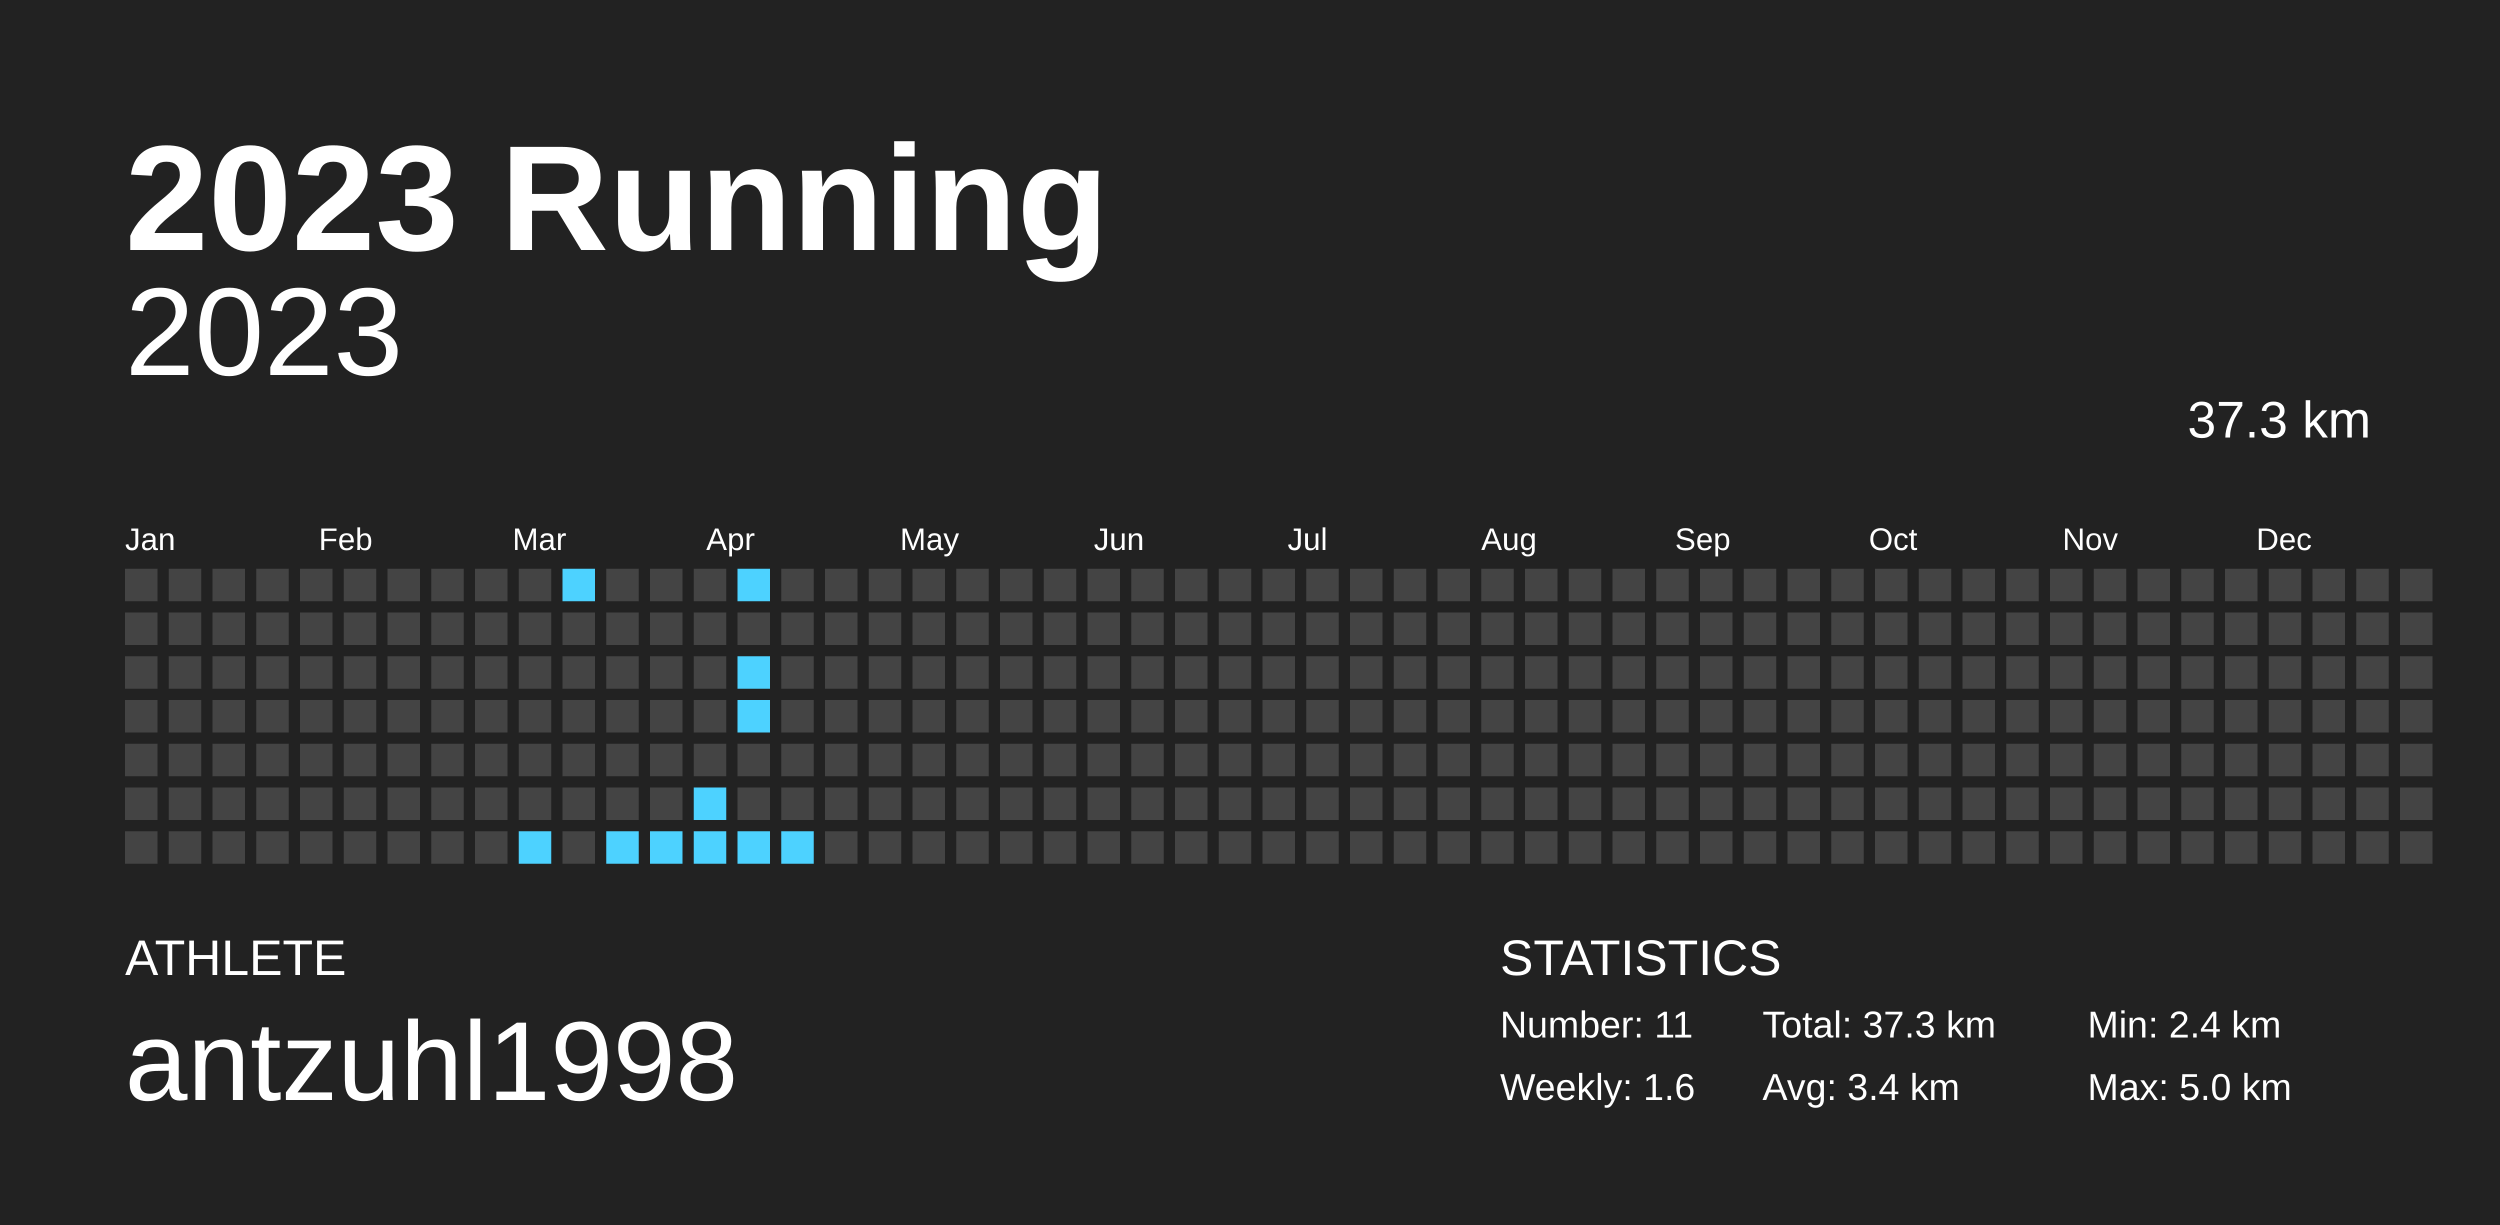
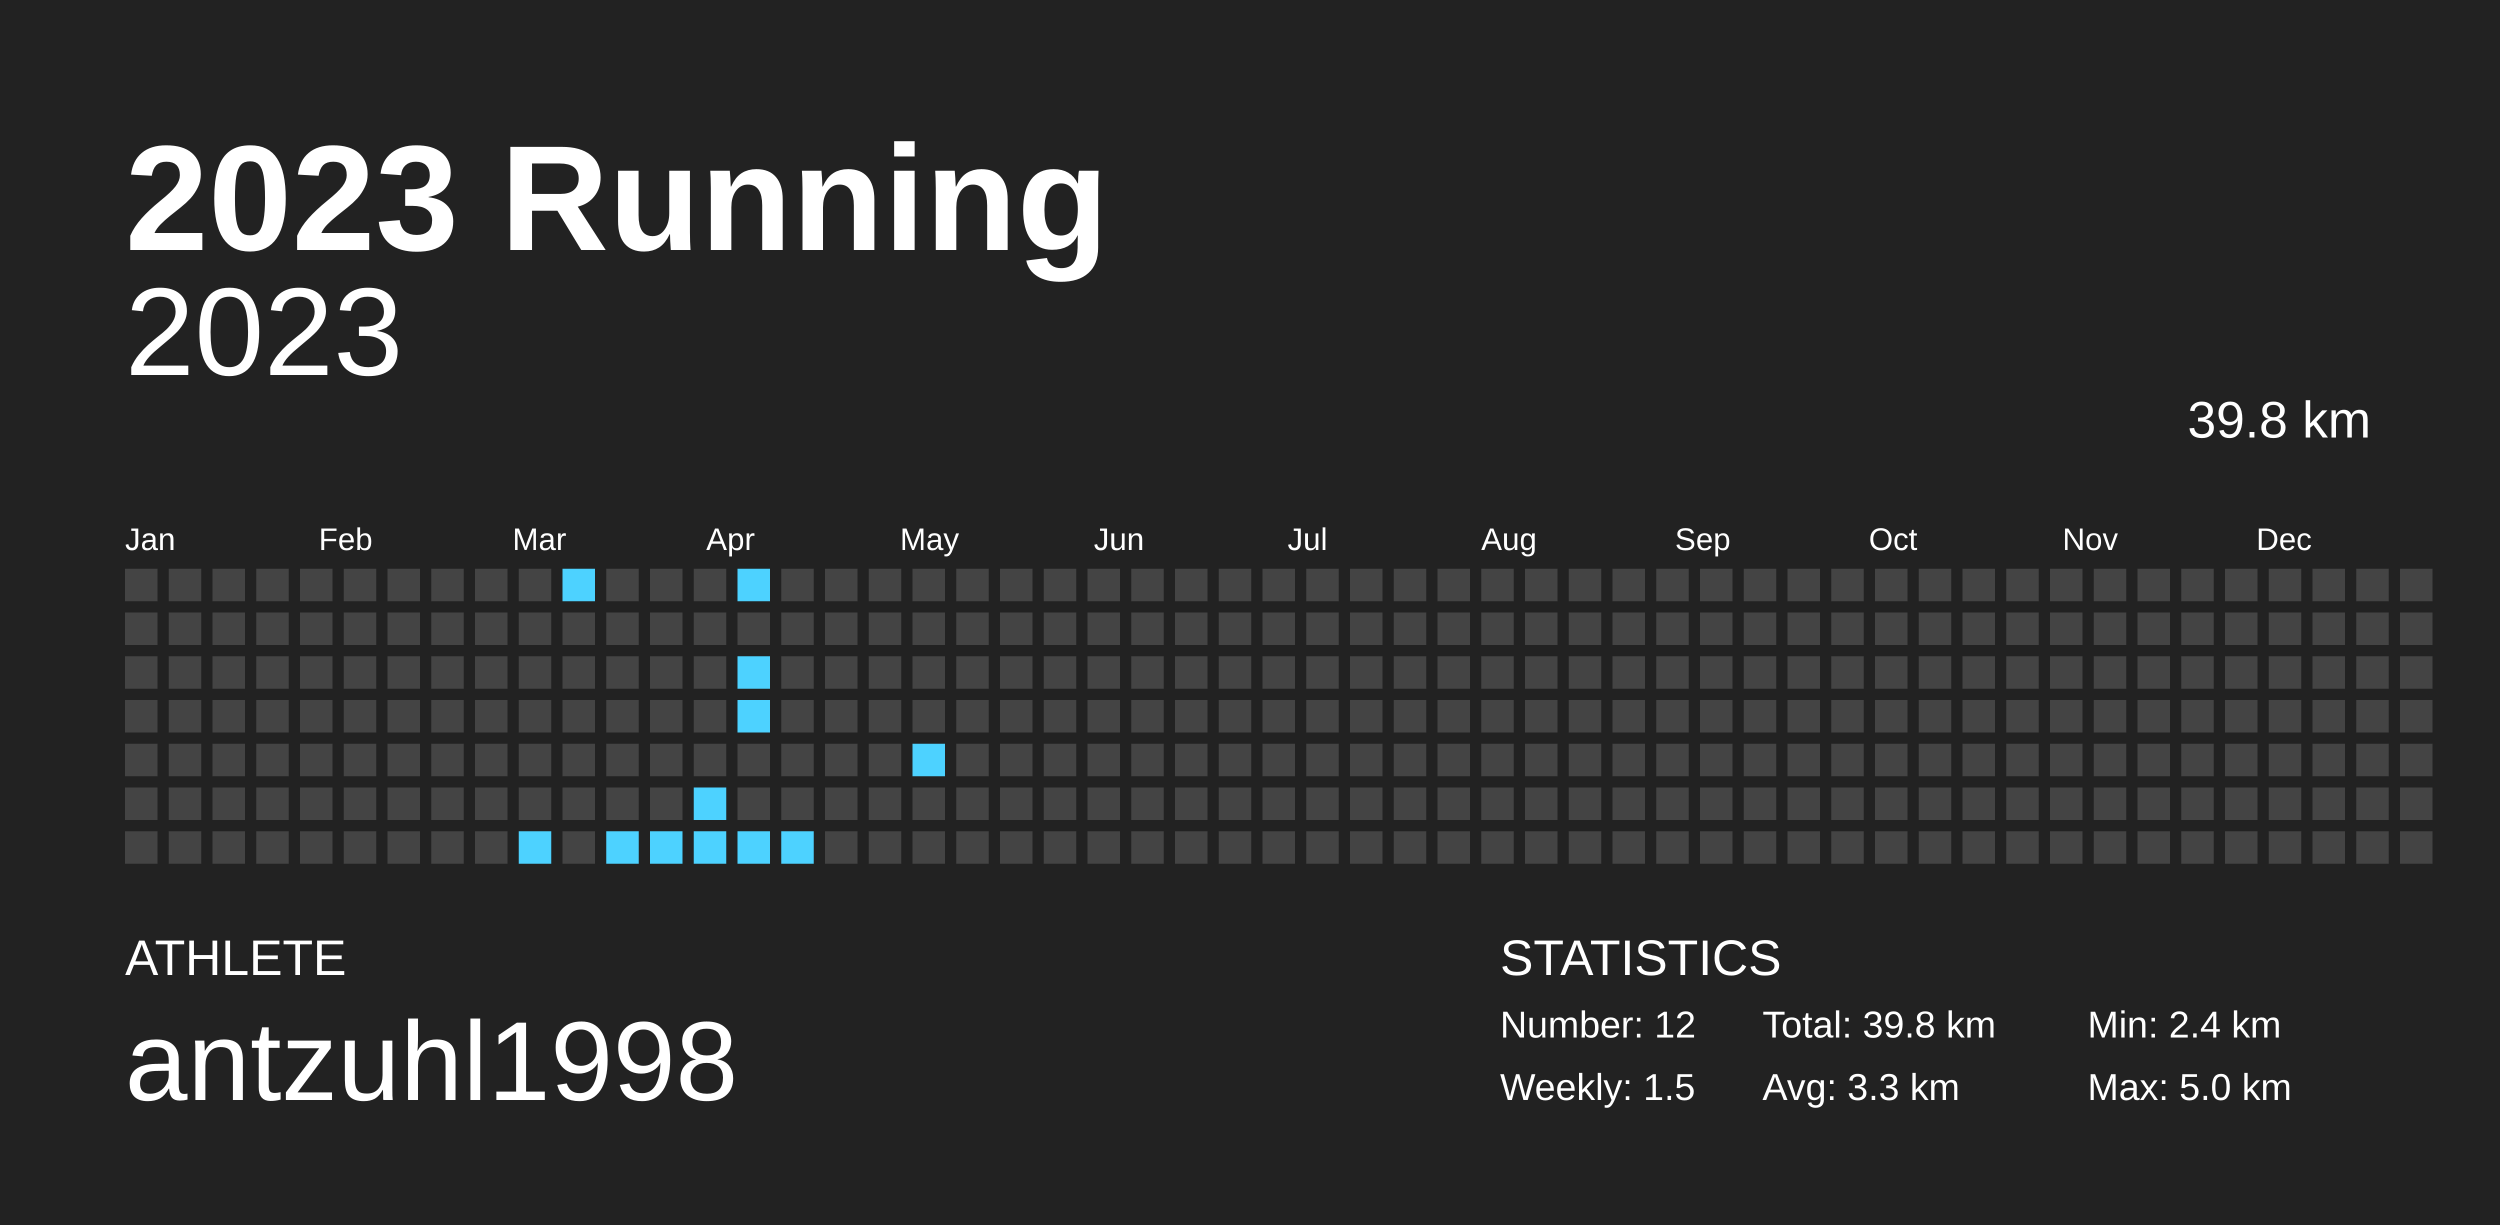
<svg xmlns="http://www.w3.org/2000/svg" baseProfile="full" height="98mm" version="1.1" viewBox="0,0,200,98" width="200mm">
  <defs />
  <rect fill="#222222" height="98" width="200" x="0" y="0" />
  <text fill="#FFFFFF" style="font-size:12px; font-family:Arial; font-weight:bold;" x="10" y="20">2023 Running</text>
  <text fill="#FFFFFF" style="font-size:4px; font-family:Arial" x="10" y="78">ATHLETE</text>
  <text fill="#FFFFFF" style="font-size:9px; font-family:Arial" x="10" y="88">antzuhl1998</text>
  <text fill="#FFFFFF" style="font-size:4px; font-family:Arial" x="120" y="78">STATISTICS</text>
-   <text fill="#FFFFFF" style="font-size:3px; font-family:Arial" x="120" y="83">Number: 11</text>
-   <text fill="#FFFFFF" style="font-size:3px; font-family:Arial" x="120" y="88">Weekly: 1.6</text>
-   <text fill="#FFFFFF" style="font-size:3px; font-family:Arial" x="141" y="83">Total: 37.3 km</text>
-   <text fill="#FFFFFF" style="font-size:3px; font-family:Arial" x="141" y="88">Avg: 3.4 km</text>
+   <text fill="#FFFFFF" style="font-size:3px; font-family:Arial" x="120" y="83">Number: 12</text>
+   <text fill="#FFFFFF" style="font-size:3px; font-family:Arial" x="120" y="88">Weekly: 1.5</text>
+   <text fill="#FFFFFF" style="font-size:3px; font-family:Arial" x="141" y="83">Total: 39.8 km</text>
+   <text fill="#FFFFFF" style="font-size:3px; font-family:Arial" x="141" y="88">Avg: 3.3 km</text>
  <text fill="#FFFFFF" style="font-size:3px; font-family:Arial" x="167" y="83">Min: 2.4 km</text>
  <text fill="#FFFFFF" style="font-size:3px; font-family:Arial" x="167" y="88">Max: 5.0 km</text>
  <text alignment-baseline="hanging" fill="#FFFFFF" style="font-size:10.0px; font-family:Arial;" x="10" y="30">2023</text>
-   <text alignment-baseline="hanging" fill="#FFFFFF" style="font-size:4.125px; font-family:Arial;" x="175" y="35">37.3 km</text>
+   <text alignment-baseline="hanging" fill="#FFFFFF" style="font-size:4.125px; font-family:Arial;" x="175" y="35">39.8 km</text>
  <text fill="#FFFFFF" style="font-size:2.5px; font-family:Arial" x="10.0" y="44">Jan</text>
  <text fill="#FFFFFF" style="font-size:2.5px; font-family:Arial" x="25.5" y="44">Feb</text>
  <text fill="#FFFFFF" style="font-size:2.5px; font-family:Arial" x="41.0" y="44">Mar</text>
  <text fill="#FFFFFF" style="font-size:2.5px; font-family:Arial" x="56.5" y="44">Apr</text>
  <text fill="#FFFFFF" style="font-size:2.5px; font-family:Arial" x="72.0" y="44">May</text>
  <text fill="#FFFFFF" style="font-size:2.5px; font-family:Arial" x="87.5" y="44">Jun</text>
  <text fill="#FFFFFF" style="font-size:2.5px; font-family:Arial" x="103.0" y="44">Jul</text>
  <text fill="#FFFFFF" style="font-size:2.5px; font-family:Arial" x="118.5" y="44">Aug</text>
  <text fill="#FFFFFF" style="font-size:2.5px; font-family:Arial" x="134.0" y="44">Sep</text>
  <text fill="#FFFFFF" style="font-size:2.5px; font-family:Arial" x="149.5" y="44">Oct</text>
  <text fill="#FFFFFF" style="font-size:2.5px; font-family:Arial" x="165.0" y="44">Nov</text>
  <text fill="#FFFFFF" style="font-size:2.5px; font-family:Arial" x="180.5" y="44">Dec</text>
  <rect fill="#444444" height="2.6" width="2.6" x="10.0" y="45.5" />
  <rect fill="#444444" height="2.6" width="2.6" x="10.0" y="49.0" />
  <rect fill="#444444" height="2.6" width="2.6" x="10.0" y="52.5" />
  <rect fill="#444444" height="2.6" width="2.6" x="10.0" y="56.0" />
  <rect fill="#444444" height="2.6" width="2.6" x="10.0" y="59.5" />
  <rect fill="#444444" height="2.6" width="2.6" x="10.0" y="63.0" />
  <rect fill="#444444" height="2.6" width="2.6" x="10.0" y="66.5" />
  <rect fill="#444444" height="2.6" width="2.6" x="13.5" y="45.5" />
  <rect fill="#444444" height="2.6" width="2.6" x="13.5" y="49.0" />
  <rect fill="#444444" height="2.6" width="2.6" x="13.5" y="52.5" />
  <rect fill="#444444" height="2.6" width="2.6" x="13.5" y="56.0" />
  <rect fill="#444444" height="2.6" width="2.6" x="13.5" y="59.5" />
  <rect fill="#444444" height="2.6" width="2.6" x="13.5" y="63.0" />
  <rect fill="#444444" height="2.6" width="2.6" x="13.5" y="66.5" />
  <rect fill="#444444" height="2.6" width="2.6" x="17.0" y="45.5" />
  <rect fill="#444444" height="2.6" width="2.6" x="17.0" y="49.0" />
  <rect fill="#444444" height="2.6" width="2.6" x="17.0" y="52.5" />
  <rect fill="#444444" height="2.6" width="2.6" x="17.0" y="56.0" />
  <rect fill="#444444" height="2.6" width="2.6" x="17.0" y="59.5" />
  <rect fill="#444444" height="2.6" width="2.6" x="17.0" y="63.0" />
  <rect fill="#444444" height="2.6" width="2.6" x="17.0" y="66.5" />
  <rect fill="#444444" height="2.6" width="2.6" x="20.5" y="45.5" />
  <rect fill="#444444" height="2.6" width="2.6" x="20.5" y="49.0" />
  <rect fill="#444444" height="2.6" width="2.6" x="20.5" y="52.5" />
  <rect fill="#444444" height="2.6" width="2.6" x="20.5" y="56.0" />
  <rect fill="#444444" height="2.6" width="2.6" x="20.5" y="59.5" />
  <rect fill="#444444" height="2.6" width="2.6" x="20.5" y="63.0" />
  <rect fill="#444444" height="2.6" width="2.6" x="20.5" y="66.5" />
  <rect fill="#444444" height="2.6" width="2.6" x="24.0" y="45.5" />
  <rect fill="#444444" height="2.6" width="2.6" x="24.0" y="49.0" />
  <rect fill="#444444" height="2.6" width="2.6" x="24.0" y="52.5" />
  <rect fill="#444444" height="2.6" width="2.6" x="24.0" y="56.0" />
  <rect fill="#444444" height="2.6" width="2.6" x="24.0" y="59.5" />
  <rect fill="#444444" height="2.6" width="2.6" x="24.0" y="63.0" />
  <rect fill="#444444" height="2.6" width="2.6" x="24.0" y="66.5" />
  <rect fill="#444444" height="2.6" width="2.6" x="27.5" y="45.5" />
  <rect fill="#444444" height="2.6" width="2.6" x="27.5" y="49.0" />
  <rect fill="#444444" height="2.6" width="2.6" x="27.5" y="52.5" />
  <rect fill="#444444" height="2.6" width="2.6" x="27.5" y="56.0" />
  <rect fill="#444444" height="2.6" width="2.6" x="27.5" y="59.5" />
  <rect fill="#444444" height="2.6" width="2.6" x="27.5" y="63.0" />
  <rect fill="#444444" height="2.6" width="2.6" x="27.5" y="66.5" />
  <rect fill="#444444" height="2.6" width="2.6" x="31.0" y="45.5" />
  <rect fill="#444444" height="2.6" width="2.6" x="31.0" y="49.0" />
  <rect fill="#444444" height="2.6" width="2.6" x="31.0" y="52.5" />
  <rect fill="#444444" height="2.6" width="2.6" x="31.0" y="56.0" />
  <rect fill="#444444" height="2.6" width="2.6" x="31.0" y="59.5" />
  <rect fill="#444444" height="2.6" width="2.6" x="31.0" y="63.0" />
  <rect fill="#444444" height="2.6" width="2.6" x="31.0" y="66.5" />
  <rect fill="#444444" height="2.6" width="2.6" x="34.5" y="45.5" />
  <rect fill="#444444" height="2.6" width="2.6" x="34.5" y="49.0" />
  <rect fill="#444444" height="2.6" width="2.6" x="34.5" y="52.5" />
  <rect fill="#444444" height="2.6" width="2.6" x="34.5" y="56.0" />
  <rect fill="#444444" height="2.6" width="2.6" x="34.5" y="59.5" />
  <rect fill="#444444" height="2.6" width="2.6" x="34.5" y="63.0" />
  <rect fill="#444444" height="2.6" width="2.6" x="34.5" y="66.5" />
  <rect fill="#444444" height="2.6" width="2.6" x="38.0" y="45.5" />
  <rect fill="#444444" height="2.6" width="2.6" x="38.0" y="49.0" />
  <rect fill="#444444" height="2.6" width="2.6" x="38.0" y="52.5" />
  <rect fill="#444444" height="2.6" width="2.6" x="38.0" y="56.0" />
  <rect fill="#444444" height="2.6" width="2.6" x="38.0" y="59.5" />
  <rect fill="#444444" height="2.6" width="2.6" x="38.0" y="63.0" />
  <rect fill="#444444" height="2.6" width="2.6" x="38.0" y="66.5" />
  <rect fill="#444444" height="2.6" width="2.6" x="41.5" y="45.5" />
  <rect fill="#444444" height="2.6" width="2.6" x="41.5" y="49.0" />
  <rect fill="#444444" height="2.6" width="2.6" x="41.5" y="52.5" />
  <rect fill="#444444" height="2.6" width="2.6" x="41.5" y="56.0" />
  <rect fill="#444444" height="2.6" width="2.6" x="41.5" y="59.5" />
  <rect fill="#444444" height="2.6" width="2.6" x="41.5" y="63.0" />
  <rect fill="#4dd2ff" height="2.6" width="2.6" x="41.5" y="66.5" />
  <rect fill="#4dd2ff" height="2.6" width="2.6" x="45.0" y="45.5" />
  <rect fill="#444444" height="2.6" width="2.6" x="45.0" y="49.0" />
  <rect fill="#444444" height="2.6" width="2.6" x="45.0" y="52.5" />
  <rect fill="#444444" height="2.6" width="2.6" x="45.0" y="56.0" />
  <rect fill="#444444" height="2.6" width="2.6" x="45.0" y="59.5" />
  <rect fill="#444444" height="2.6" width="2.6" x="45.0" y="63.0" />
  <rect fill="#444444" height="2.6" width="2.6" x="45.0" y="66.5" />
  <rect fill="#444444" height="2.6" width="2.6" x="48.5" y="45.5" />
  <rect fill="#444444" height="2.6" width="2.6" x="48.5" y="49.0" />
  <rect fill="#444444" height="2.6" width="2.6" x="48.5" y="52.5" />
  <rect fill="#444444" height="2.6" width="2.6" x="48.5" y="56.0" />
  <rect fill="#444444" height="2.6" width="2.6" x="48.5" y="59.5" />
  <rect fill="#444444" height="2.6" width="2.6" x="48.5" y="63.0" />
  <rect fill="#4dd2ff" height="2.6" width="2.6" x="48.5" y="66.5" />
  <rect fill="#444444" height="2.6" width="2.6" x="52.0" y="45.5" />
  <rect fill="#444444" height="2.6" width="2.6" x="52.0" y="49.0" />
  <rect fill="#444444" height="2.6" width="2.6" x="52.0" y="52.5" />
  <rect fill="#444444" height="2.6" width="2.6" x="52.0" y="56.0" />
  <rect fill="#444444" height="2.6" width="2.6" x="52.0" y="59.5" />
  <rect fill="#444444" height="2.6" width="2.6" x="52.0" y="63.0" />
  <rect fill="#4dd2ff" height="2.6" width="2.6" x="52.0" y="66.5" />
  <rect fill="#444444" height="2.6" width="2.6" x="55.5" y="45.5" />
  <rect fill="#444444" height="2.6" width="2.6" x="55.5" y="49.0" />
  <rect fill="#444444" height="2.6" width="2.6" x="55.5" y="52.5" />
  <rect fill="#444444" height="2.6" width="2.6" x="55.5" y="56.0" />
  <rect fill="#444444" height="2.6" width="2.6" x="55.5" y="59.5" />
  <rect fill="#4dd2ff" height="2.6" width="2.6" x="55.5" y="63.0" />
  <rect fill="#4dd2ff" height="2.6" width="2.6" x="55.5" y="66.5" />
  <rect fill="#4dd2ff" height="2.6" width="2.6" x="59.0" y="45.5" />
  <rect fill="#444444" height="2.6" width="2.6" x="59.0" y="49.0" />
  <rect fill="#4dd2ff" height="2.6" width="2.6" x="59.0" y="52.5" />
  <rect fill="#4dd2ff" height="2.6" width="2.6" x="59.0" y="56.0" />
  <rect fill="#444444" height="2.6" width="2.6" x="59.0" y="59.5" />
  <rect fill="#444444" height="2.6" width="2.6" x="59.0" y="63.0" />
  <rect fill="#4dd2ff" height="2.6" width="2.6" x="59.0" y="66.5" />
  <rect fill="#444444" height="2.6" width="2.6" x="62.5" y="45.5" />
  <rect fill="#444444" height="2.6" width="2.6" x="62.5" y="49.0" />
  <rect fill="#444444" height="2.6" width="2.6" x="62.5" y="52.5" />
  <rect fill="#444444" height="2.6" width="2.6" x="62.5" y="56.0" />
  <rect fill="#444444" height="2.6" width="2.6" x="62.5" y="59.5" />
  <rect fill="#444444" height="2.6" width="2.6" x="62.5" y="63.0" />
  <rect fill="#4dd2ff" height="2.6" width="2.6" x="62.5" y="66.5" />
  <rect fill="#444444" height="2.6" width="2.6" x="66.0" y="45.5" />
  <rect fill="#444444" height="2.6" width="2.6" x="66.0" y="49.0" />
  <rect fill="#444444" height="2.6" width="2.6" x="66.0" y="52.5" />
  <rect fill="#444444" height="2.6" width="2.6" x="66.0" y="56.0" />
  <rect fill="#444444" height="2.6" width="2.6" x="66.0" y="59.5" />
  <rect fill="#444444" height="2.6" width="2.6" x="66.0" y="63.0" />
  <rect fill="#444444" height="2.6" width="2.6" x="66.0" y="66.5" />
  <rect fill="#444444" height="2.6" width="2.6" x="69.5" y="45.5" />
  <rect fill="#444444" height="2.6" width="2.6" x="69.5" y="49.0" />
  <rect fill="#444444" height="2.6" width="2.6" x="69.5" y="52.5" />
  <rect fill="#444444" height="2.6" width="2.6" x="69.5" y="56.0" />
  <rect fill="#444444" height="2.6" width="2.6" x="69.5" y="59.5" />
  <rect fill="#444444" height="2.6" width="2.6" x="69.5" y="63.0" />
  <rect fill="#444444" height="2.6" width="2.6" x="69.5" y="66.5" />
  <rect fill="#444444" height="2.6" width="2.6" x="73.0" y="45.5" />
  <rect fill="#444444" height="2.6" width="2.6" x="73.0" y="49.0" />
  <rect fill="#444444" height="2.6" width="2.6" x="73.0" y="52.5" />
  <rect fill="#444444" height="2.6" width="2.6" x="73.0" y="56.0" />
-   <rect fill="#444444" height="2.6" width="2.6" x="73.0" y="59.5" />
+   <rect fill="#4dd2ff" height="2.6" width="2.6" x="73.0" y="59.5" />
  <rect fill="#444444" height="2.6" width="2.6" x="73.0" y="63.0" />
  <rect fill="#444444" height="2.6" width="2.6" x="73.0" y="66.5" />
  <rect fill="#444444" height="2.6" width="2.6" x="76.5" y="45.5" />
  <rect fill="#444444" height="2.6" width="2.6" x="76.5" y="49.0" />
  <rect fill="#444444" height="2.6" width="2.6" x="76.5" y="52.5" />
  <rect fill="#444444" height="2.6" width="2.6" x="76.5" y="56.0" />
  <rect fill="#444444" height="2.6" width="2.6" x="76.5" y="59.5" />
  <rect fill="#444444" height="2.6" width="2.6" x="76.5" y="63.0" />
  <rect fill="#444444" height="2.6" width="2.6" x="76.5" y="66.5" />
  <rect fill="#444444" height="2.6" width="2.6" x="80.0" y="45.5" />
  <rect fill="#444444" height="2.6" width="2.6" x="80.0" y="49.0" />
  <rect fill="#444444" height="2.6" width="2.6" x="80.0" y="52.5" />
  <rect fill="#444444" height="2.6" width="2.6" x="80.0" y="56.0" />
  <rect fill="#444444" height="2.6" width="2.6" x="80.0" y="59.5" />
  <rect fill="#444444" height="2.6" width="2.6" x="80.0" y="63.0" />
  <rect fill="#444444" height="2.6" width="2.6" x="80.0" y="66.5" />
  <rect fill="#444444" height="2.6" width="2.6" x="83.5" y="45.5" />
  <rect fill="#444444" height="2.6" width="2.6" x="83.5" y="49.0" />
  <rect fill="#444444" height="2.6" width="2.6" x="83.5" y="52.5" />
  <rect fill="#444444" height="2.6" width="2.6" x="83.5" y="56.0" />
  <rect fill="#444444" height="2.6" width="2.6" x="83.5" y="59.5" />
  <rect fill="#444444" height="2.6" width="2.6" x="83.5" y="63.0" />
  <rect fill="#444444" height="2.6" width="2.6" x="83.5" y="66.5" />
  <rect fill="#444444" height="2.6" width="2.6" x="87.0" y="45.5" />
  <rect fill="#444444" height="2.6" width="2.6" x="87.0" y="49.0" />
  <rect fill="#444444" height="2.6" width="2.6" x="87.0" y="52.5" />
  <rect fill="#444444" height="2.6" width="2.6" x="87.0" y="56.0" />
  <rect fill="#444444" height="2.6" width="2.6" x="87.0" y="59.5" />
  <rect fill="#444444" height="2.6" width="2.6" x="87.0" y="63.0" />
  <rect fill="#444444" height="2.6" width="2.6" x="87.0" y="66.5" />
  <rect fill="#444444" height="2.6" width="2.6" x="90.5" y="45.5" />
  <rect fill="#444444" height="2.6" width="2.6" x="90.5" y="49.0" />
  <rect fill="#444444" height="2.6" width="2.6" x="90.5" y="52.5" />
  <rect fill="#444444" height="2.6" width="2.6" x="90.5" y="56.0" />
  <rect fill="#444444" height="2.6" width="2.6" x="90.5" y="59.5" />
  <rect fill="#444444" height="2.6" width="2.6" x="90.5" y="63.0" />
  <rect fill="#444444" height="2.6" width="2.6" x="90.5" y="66.5" />
  <rect fill="#444444" height="2.6" width="2.6" x="94.0" y="45.5" />
  <rect fill="#444444" height="2.6" width="2.6" x="94.0" y="49.0" />
  <rect fill="#444444" height="2.6" width="2.6" x="94.0" y="52.5" />
  <rect fill="#444444" height="2.6" width="2.6" x="94.0" y="56.0" />
  <rect fill="#444444" height="2.6" width="2.6" x="94.0" y="59.5" />
  <rect fill="#444444" height="2.6" width="2.6" x="94.0" y="63.0" />
  <rect fill="#444444" height="2.6" width="2.6" x="94.0" y="66.5" />
  <rect fill="#444444" height="2.6" width="2.6" x="97.5" y="45.5" />
  <rect fill="#444444" height="2.6" width="2.6" x="97.5" y="49.0" />
  <rect fill="#444444" height="2.6" width="2.6" x="97.5" y="52.5" />
  <rect fill="#444444" height="2.6" width="2.6" x="97.5" y="56.0" />
  <rect fill="#444444" height="2.6" width="2.6" x="97.5" y="59.5" />
  <rect fill="#444444" height="2.6" width="2.6" x="97.5" y="63.0" />
  <rect fill="#444444" height="2.6" width="2.6" x="97.5" y="66.5" />
  <rect fill="#444444" height="2.6" width="2.6" x="101.0" y="45.5" />
  <rect fill="#444444" height="2.6" width="2.6" x="101.0" y="49.0" />
  <rect fill="#444444" height="2.6" width="2.6" x="101.0" y="52.5" />
  <rect fill="#444444" height="2.6" width="2.6" x="101.0" y="56.0" />
  <rect fill="#444444" height="2.6" width="2.6" x="101.0" y="59.5" />
  <rect fill="#444444" height="2.6" width="2.6" x="101.0" y="63.0" />
  <rect fill="#444444" height="2.6" width="2.6" x="101.0" y="66.5" />
  <rect fill="#444444" height="2.6" width="2.6" x="104.5" y="45.5" />
  <rect fill="#444444" height="2.6" width="2.6" x="104.5" y="49.0" />
  <rect fill="#444444" height="2.6" width="2.6" x="104.5" y="52.5" />
  <rect fill="#444444" height="2.6" width="2.6" x="104.5" y="56.0" />
  <rect fill="#444444" height="2.6" width="2.6" x="104.5" y="59.5" />
  <rect fill="#444444" height="2.6" width="2.6" x="104.5" y="63.0" />
  <rect fill="#444444" height="2.6" width="2.6" x="104.5" y="66.5" />
  <rect fill="#444444" height="2.6" width="2.6" x="108.0" y="45.5" />
  <rect fill="#444444" height="2.6" width="2.6" x="108.0" y="49.0" />
  <rect fill="#444444" height="2.6" width="2.6" x="108.0" y="52.5" />
  <rect fill="#444444" height="2.6" width="2.6" x="108.0" y="56.0" />
  <rect fill="#444444" height="2.6" width="2.6" x="108.0" y="59.5" />
  <rect fill="#444444" height="2.6" width="2.6" x="108.0" y="63.0" />
  <rect fill="#444444" height="2.6" width="2.6" x="108.0" y="66.5" />
  <rect fill="#444444" height="2.6" width="2.6" x="111.5" y="45.5" />
  <rect fill="#444444" height="2.6" width="2.6" x="111.5" y="49.0" />
  <rect fill="#444444" height="2.6" width="2.6" x="111.5" y="52.5" />
  <rect fill="#444444" height="2.6" width="2.6" x="111.5" y="56.0" />
  <rect fill="#444444" height="2.6" width="2.6" x="111.5" y="59.5" />
  <rect fill="#444444" height="2.6" width="2.6" x="111.5" y="63.0" />
  <rect fill="#444444" height="2.6" width="2.6" x="111.5" y="66.5" />
  <rect fill="#444444" height="2.6" width="2.6" x="115.0" y="45.5" />
  <rect fill="#444444" height="2.6" width="2.6" x="115.0" y="49.0" />
  <rect fill="#444444" height="2.6" width="2.6" x="115.0" y="52.5" />
  <rect fill="#444444" height="2.6" width="2.6" x="115.0" y="56.0" />
  <rect fill="#444444" height="2.6" width="2.6" x="115.0" y="59.5" />
  <rect fill="#444444" height="2.6" width="2.6" x="115.0" y="63.0" />
  <rect fill="#444444" height="2.6" width="2.6" x="115.0" y="66.5" />
  <rect fill="#444444" height="2.6" width="2.6" x="118.5" y="45.5" />
  <rect fill="#444444" height="2.6" width="2.6" x="118.5" y="49.0" />
  <rect fill="#444444" height="2.6" width="2.6" x="118.5" y="52.5" />
  <rect fill="#444444" height="2.6" width="2.6" x="118.5" y="56.0" />
  <rect fill="#444444" height="2.6" width="2.6" x="118.5" y="59.5" />
  <rect fill="#444444" height="2.6" width="2.6" x="118.5" y="63.0" />
  <rect fill="#444444" height="2.6" width="2.6" x="118.5" y="66.5" />
  <rect fill="#444444" height="2.6" width="2.6" x="122.0" y="45.5" />
  <rect fill="#444444" height="2.6" width="2.6" x="122.0" y="49.0" />
  <rect fill="#444444" height="2.6" width="2.6" x="122.0" y="52.5" />
  <rect fill="#444444" height="2.6" width="2.6" x="122.0" y="56.0" />
  <rect fill="#444444" height="2.6" width="2.6" x="122.0" y="59.5" />
  <rect fill="#444444" height="2.6" width="2.6" x="122.0" y="63.0" />
  <rect fill="#444444" height="2.6" width="2.6" x="122.0" y="66.5" />
  <rect fill="#444444" height="2.6" width="2.6" x="125.5" y="45.5" />
  <rect fill="#444444" height="2.6" width="2.6" x="125.5" y="49.0" />
  <rect fill="#444444" height="2.6" width="2.6" x="125.5" y="52.5" />
  <rect fill="#444444" height="2.6" width="2.6" x="125.5" y="56.0" />
  <rect fill="#444444" height="2.6" width="2.6" x="125.5" y="59.5" />
  <rect fill="#444444" height="2.6" width="2.6" x="125.5" y="63.0" />
  <rect fill="#444444" height="2.6" width="2.6" x="125.5" y="66.5" />
  <rect fill="#444444" height="2.6" width="2.6" x="129.0" y="45.5" />
  <rect fill="#444444" height="2.6" width="2.6" x="129.0" y="49.0" />
  <rect fill="#444444" height="2.6" width="2.6" x="129.0" y="52.5" />
  <rect fill="#444444" height="2.6" width="2.6" x="129.0" y="56.0" />
  <rect fill="#444444" height="2.6" width="2.6" x="129.0" y="59.5" />
  <rect fill="#444444" height="2.6" width="2.6" x="129.0" y="63.0" />
  <rect fill="#444444" height="2.6" width="2.6" x="129.0" y="66.5" />
  <rect fill="#444444" height="2.6" width="2.6" x="132.5" y="45.5" />
  <rect fill="#444444" height="2.6" width="2.6" x="132.5" y="49.0" />
  <rect fill="#444444" height="2.6" width="2.6" x="132.5" y="52.5" />
  <rect fill="#444444" height="2.6" width="2.6" x="132.5" y="56.0" />
  <rect fill="#444444" height="2.6" width="2.6" x="132.5" y="59.5" />
  <rect fill="#444444" height="2.6" width="2.6" x="132.5" y="63.0" />
  <rect fill="#444444" height="2.6" width="2.6" x="132.5" y="66.5" />
  <rect fill="#444444" height="2.6" width="2.6" x="136.0" y="45.5" />
  <rect fill="#444444" height="2.6" width="2.6" x="136.0" y="49.0" />
  <rect fill="#444444" height="2.6" width="2.6" x="136.0" y="52.5" />
  <rect fill="#444444" height="2.6" width="2.6" x="136.0" y="56.0" />
  <rect fill="#444444" height="2.6" width="2.6" x="136.0" y="59.5" />
  <rect fill="#444444" height="2.6" width="2.6" x="136.0" y="63.0" />
  <rect fill="#444444" height="2.6" width="2.6" x="136.0" y="66.5" />
  <rect fill="#444444" height="2.6" width="2.6" x="139.5" y="45.5" />
  <rect fill="#444444" height="2.6" width="2.6" x="139.5" y="49.0" />
  <rect fill="#444444" height="2.6" width="2.6" x="139.5" y="52.5" />
  <rect fill="#444444" height="2.6" width="2.6" x="139.5" y="56.0" />
  <rect fill="#444444" height="2.6" width="2.6" x="139.5" y="59.5" />
  <rect fill="#444444" height="2.6" width="2.6" x="139.5" y="63.0" />
  <rect fill="#444444" height="2.6" width="2.6" x="139.5" y="66.5" />
  <rect fill="#444444" height="2.6" width="2.6" x="143.0" y="45.5" />
  <rect fill="#444444" height="2.6" width="2.6" x="143.0" y="49.0" />
  <rect fill="#444444" height="2.6" width="2.6" x="143.0" y="52.5" />
  <rect fill="#444444" height="2.6" width="2.6" x="143.0" y="56.0" />
  <rect fill="#444444" height="2.6" width="2.6" x="143.0" y="59.5" />
  <rect fill="#444444" height="2.6" width="2.6" x="143.0" y="63.0" />
  <rect fill="#444444" height="2.6" width="2.6" x="143.0" y="66.5" />
  <rect fill="#444444" height="2.6" width="2.6" x="146.5" y="45.5" />
  <rect fill="#444444" height="2.6" width="2.6" x="146.5" y="49.0" />
  <rect fill="#444444" height="2.6" width="2.6" x="146.5" y="52.5" />
  <rect fill="#444444" height="2.6" width="2.6" x="146.5" y="56.0" />
  <rect fill="#444444" height="2.6" width="2.6" x="146.5" y="59.5" />
  <rect fill="#444444" height="2.6" width="2.6" x="146.5" y="63.0" />
  <rect fill="#444444" height="2.6" width="2.6" x="146.5" y="66.5" />
  <rect fill="#444444" height="2.6" width="2.6" x="150.0" y="45.5" />
  <rect fill="#444444" height="2.6" width="2.6" x="150.0" y="49.0" />
  <rect fill="#444444" height="2.6" width="2.6" x="150.0" y="52.5" />
  <rect fill="#444444" height="2.6" width="2.6" x="150.0" y="56.0" />
  <rect fill="#444444" height="2.6" width="2.6" x="150.0" y="59.5" />
  <rect fill="#444444" height="2.6" width="2.6" x="150.0" y="63.0" />
  <rect fill="#444444" height="2.6" width="2.6" x="150.0" y="66.5" />
  <rect fill="#444444" height="2.6" width="2.6" x="153.5" y="45.5" />
  <rect fill="#444444" height="2.6" width="2.6" x="153.5" y="49.0" />
  <rect fill="#444444" height="2.6" width="2.6" x="153.5" y="52.5" />
  <rect fill="#444444" height="2.6" width="2.6" x="153.5" y="56.0" />
  <rect fill="#444444" height="2.6" width="2.6" x="153.5" y="59.5" />
  <rect fill="#444444" height="2.6" width="2.6" x="153.5" y="63.0" />
  <rect fill="#444444" height="2.6" width="2.6" x="153.5" y="66.5" />
  <rect fill="#444444" height="2.6" width="2.6" x="157.0" y="45.5" />
  <rect fill="#444444" height="2.6" width="2.6" x="157.0" y="49.0" />
  <rect fill="#444444" height="2.6" width="2.6" x="157.0" y="52.5" />
  <rect fill="#444444" height="2.6" width="2.6" x="157.0" y="56.0" />
  <rect fill="#444444" height="2.6" width="2.6" x="157.0" y="59.5" />
  <rect fill="#444444" height="2.6" width="2.6" x="157.0" y="63.0" />
  <rect fill="#444444" height="2.6" width="2.6" x="157.0" y="66.5" />
  <rect fill="#444444" height="2.6" width="2.6" x="160.5" y="45.5" />
  <rect fill="#444444" height="2.6" width="2.6" x="160.5" y="49.0" />
  <rect fill="#444444" height="2.6" width="2.6" x="160.5" y="52.5" />
  <rect fill="#444444" height="2.6" width="2.6" x="160.5" y="56.0" />
  <rect fill="#444444" height="2.6" width="2.6" x="160.5" y="59.5" />
  <rect fill="#444444" height="2.6" width="2.6" x="160.5" y="63.0" />
  <rect fill="#444444" height="2.6" width="2.6" x="160.5" y="66.5" />
  <rect fill="#444444" height="2.6" width="2.6" x="164.0" y="45.5" />
  <rect fill="#444444" height="2.6" width="2.6" x="164.0" y="49.0" />
  <rect fill="#444444" height="2.6" width="2.6" x="164.0" y="52.5" />
  <rect fill="#444444" height="2.6" width="2.6" x="164.0" y="56.0" />
  <rect fill="#444444" height="2.6" width="2.6" x="164.0" y="59.5" />
  <rect fill="#444444" height="2.6" width="2.6" x="164.0" y="63.0" />
  <rect fill="#444444" height="2.6" width="2.6" x="164.0" y="66.5" />
  <rect fill="#444444" height="2.6" width="2.6" x="167.5" y="45.5" />
  <rect fill="#444444" height="2.6" width="2.6" x="167.5" y="49.0" />
  <rect fill="#444444" height="2.6" width="2.6" x="167.5" y="52.5" />
  <rect fill="#444444" height="2.6" width="2.6" x="167.5" y="56.0" />
  <rect fill="#444444" height="2.6" width="2.6" x="167.5" y="59.5" />
  <rect fill="#444444" height="2.6" width="2.6" x="167.5" y="63.0" />
  <rect fill="#444444" height="2.6" width="2.6" x="167.5" y="66.5" />
  <rect fill="#444444" height="2.6" width="2.6" x="171.0" y="45.5" />
  <rect fill="#444444" height="2.6" width="2.6" x="171.0" y="49.0" />
  <rect fill="#444444" height="2.6" width="2.6" x="171.0" y="52.5" />
  <rect fill="#444444" height="2.6" width="2.6" x="171.0" y="56.0" />
  <rect fill="#444444" height="2.6" width="2.6" x="171.0" y="59.5" />
  <rect fill="#444444" height="2.6" width="2.6" x="171.0" y="63.0" />
  <rect fill="#444444" height="2.6" width="2.6" x="171.0" y="66.5" />
  <rect fill="#444444" height="2.6" width="2.6" x="174.5" y="45.5" />
  <rect fill="#444444" height="2.6" width="2.6" x="174.5" y="49.0" />
  <rect fill="#444444" height="2.6" width="2.6" x="174.5" y="52.5" />
  <rect fill="#444444" height="2.6" width="2.6" x="174.5" y="56.0" />
  <rect fill="#444444" height="2.6" width="2.6" x="174.5" y="59.5" />
  <rect fill="#444444" height="2.6" width="2.6" x="174.5" y="63.0" />
  <rect fill="#444444" height="2.6" width="2.6" x="174.5" y="66.5" />
  <rect fill="#444444" height="2.6" width="2.6" x="178.0" y="45.5" />
  <rect fill="#444444" height="2.6" width="2.6" x="178.0" y="49.0" />
  <rect fill="#444444" height="2.6" width="2.6" x="178.0" y="52.5" />
  <rect fill="#444444" height="2.6" width="2.6" x="178.0" y="56.0" />
  <rect fill="#444444" height="2.6" width="2.6" x="178.0" y="59.5" />
  <rect fill="#444444" height="2.6" width="2.6" x="178.0" y="63.0" />
  <rect fill="#444444" height="2.6" width="2.6" x="178.0" y="66.5" />
  <rect fill="#444444" height="2.6" width="2.6" x="181.5" y="45.5" />
  <rect fill="#444444" height="2.6" width="2.6" x="181.5" y="49.0" />
  <rect fill="#444444" height="2.6" width="2.6" x="181.5" y="52.5" />
  <rect fill="#444444" height="2.6" width="2.6" x="181.5" y="56.0" />
  <rect fill="#444444" height="2.6" width="2.6" x="181.5" y="59.5" />
  <rect fill="#444444" height="2.6" width="2.6" x="181.5" y="63.0" />
  <rect fill="#444444" height="2.6" width="2.6" x="181.5" y="66.5" />
  <rect fill="#444444" height="2.6" width="2.6" x="185.0" y="45.5" />
  <rect fill="#444444" height="2.6" width="2.6" x="185.0" y="49.0" />
  <rect fill="#444444" height="2.6" width="2.6" x="185.0" y="52.5" />
  <rect fill="#444444" height="2.6" width="2.6" x="185.0" y="56.0" />
  <rect fill="#444444" height="2.6" width="2.6" x="185.0" y="59.5" />
  <rect fill="#444444" height="2.6" width="2.6" x="185.0" y="63.0" />
  <rect fill="#444444" height="2.6" width="2.6" x="185.0" y="66.5" />
  <rect fill="#444444" height="2.6" width="2.6" x="188.5" y="45.5" />
  <rect fill="#444444" height="2.6" width="2.6" x="188.5" y="49.0" />
  <rect fill="#444444" height="2.6" width="2.6" x="188.5" y="52.5" />
  <rect fill="#444444" height="2.6" width="2.6" x="188.5" y="56.0" />
  <rect fill="#444444" height="2.6" width="2.6" x="188.5" y="59.5" />
  <rect fill="#444444" height="2.6" width="2.6" x="188.5" y="63.0" />
  <rect fill="#444444" height="2.6" width="2.6" x="188.5" y="66.5" />
  <rect fill="#444444" height="2.6" width="2.6" x="192.0" y="45.5" />
  <rect fill="#444444" height="2.6" width="2.6" x="192.0" y="49.0" />
  <rect fill="#444444" height="2.6" width="2.6" x="192.0" y="52.5" />
  <rect fill="#444444" height="2.6" width="2.6" x="192.0" y="56.0" />
  <rect fill="#444444" height="2.6" width="2.6" x="192.0" y="59.5" />
  <rect fill="#444444" height="2.6" width="2.6" x="192.0" y="63.0" />
  <rect fill="#444444" height="2.6" width="2.6" x="192.0" y="66.5" />
</svg>
